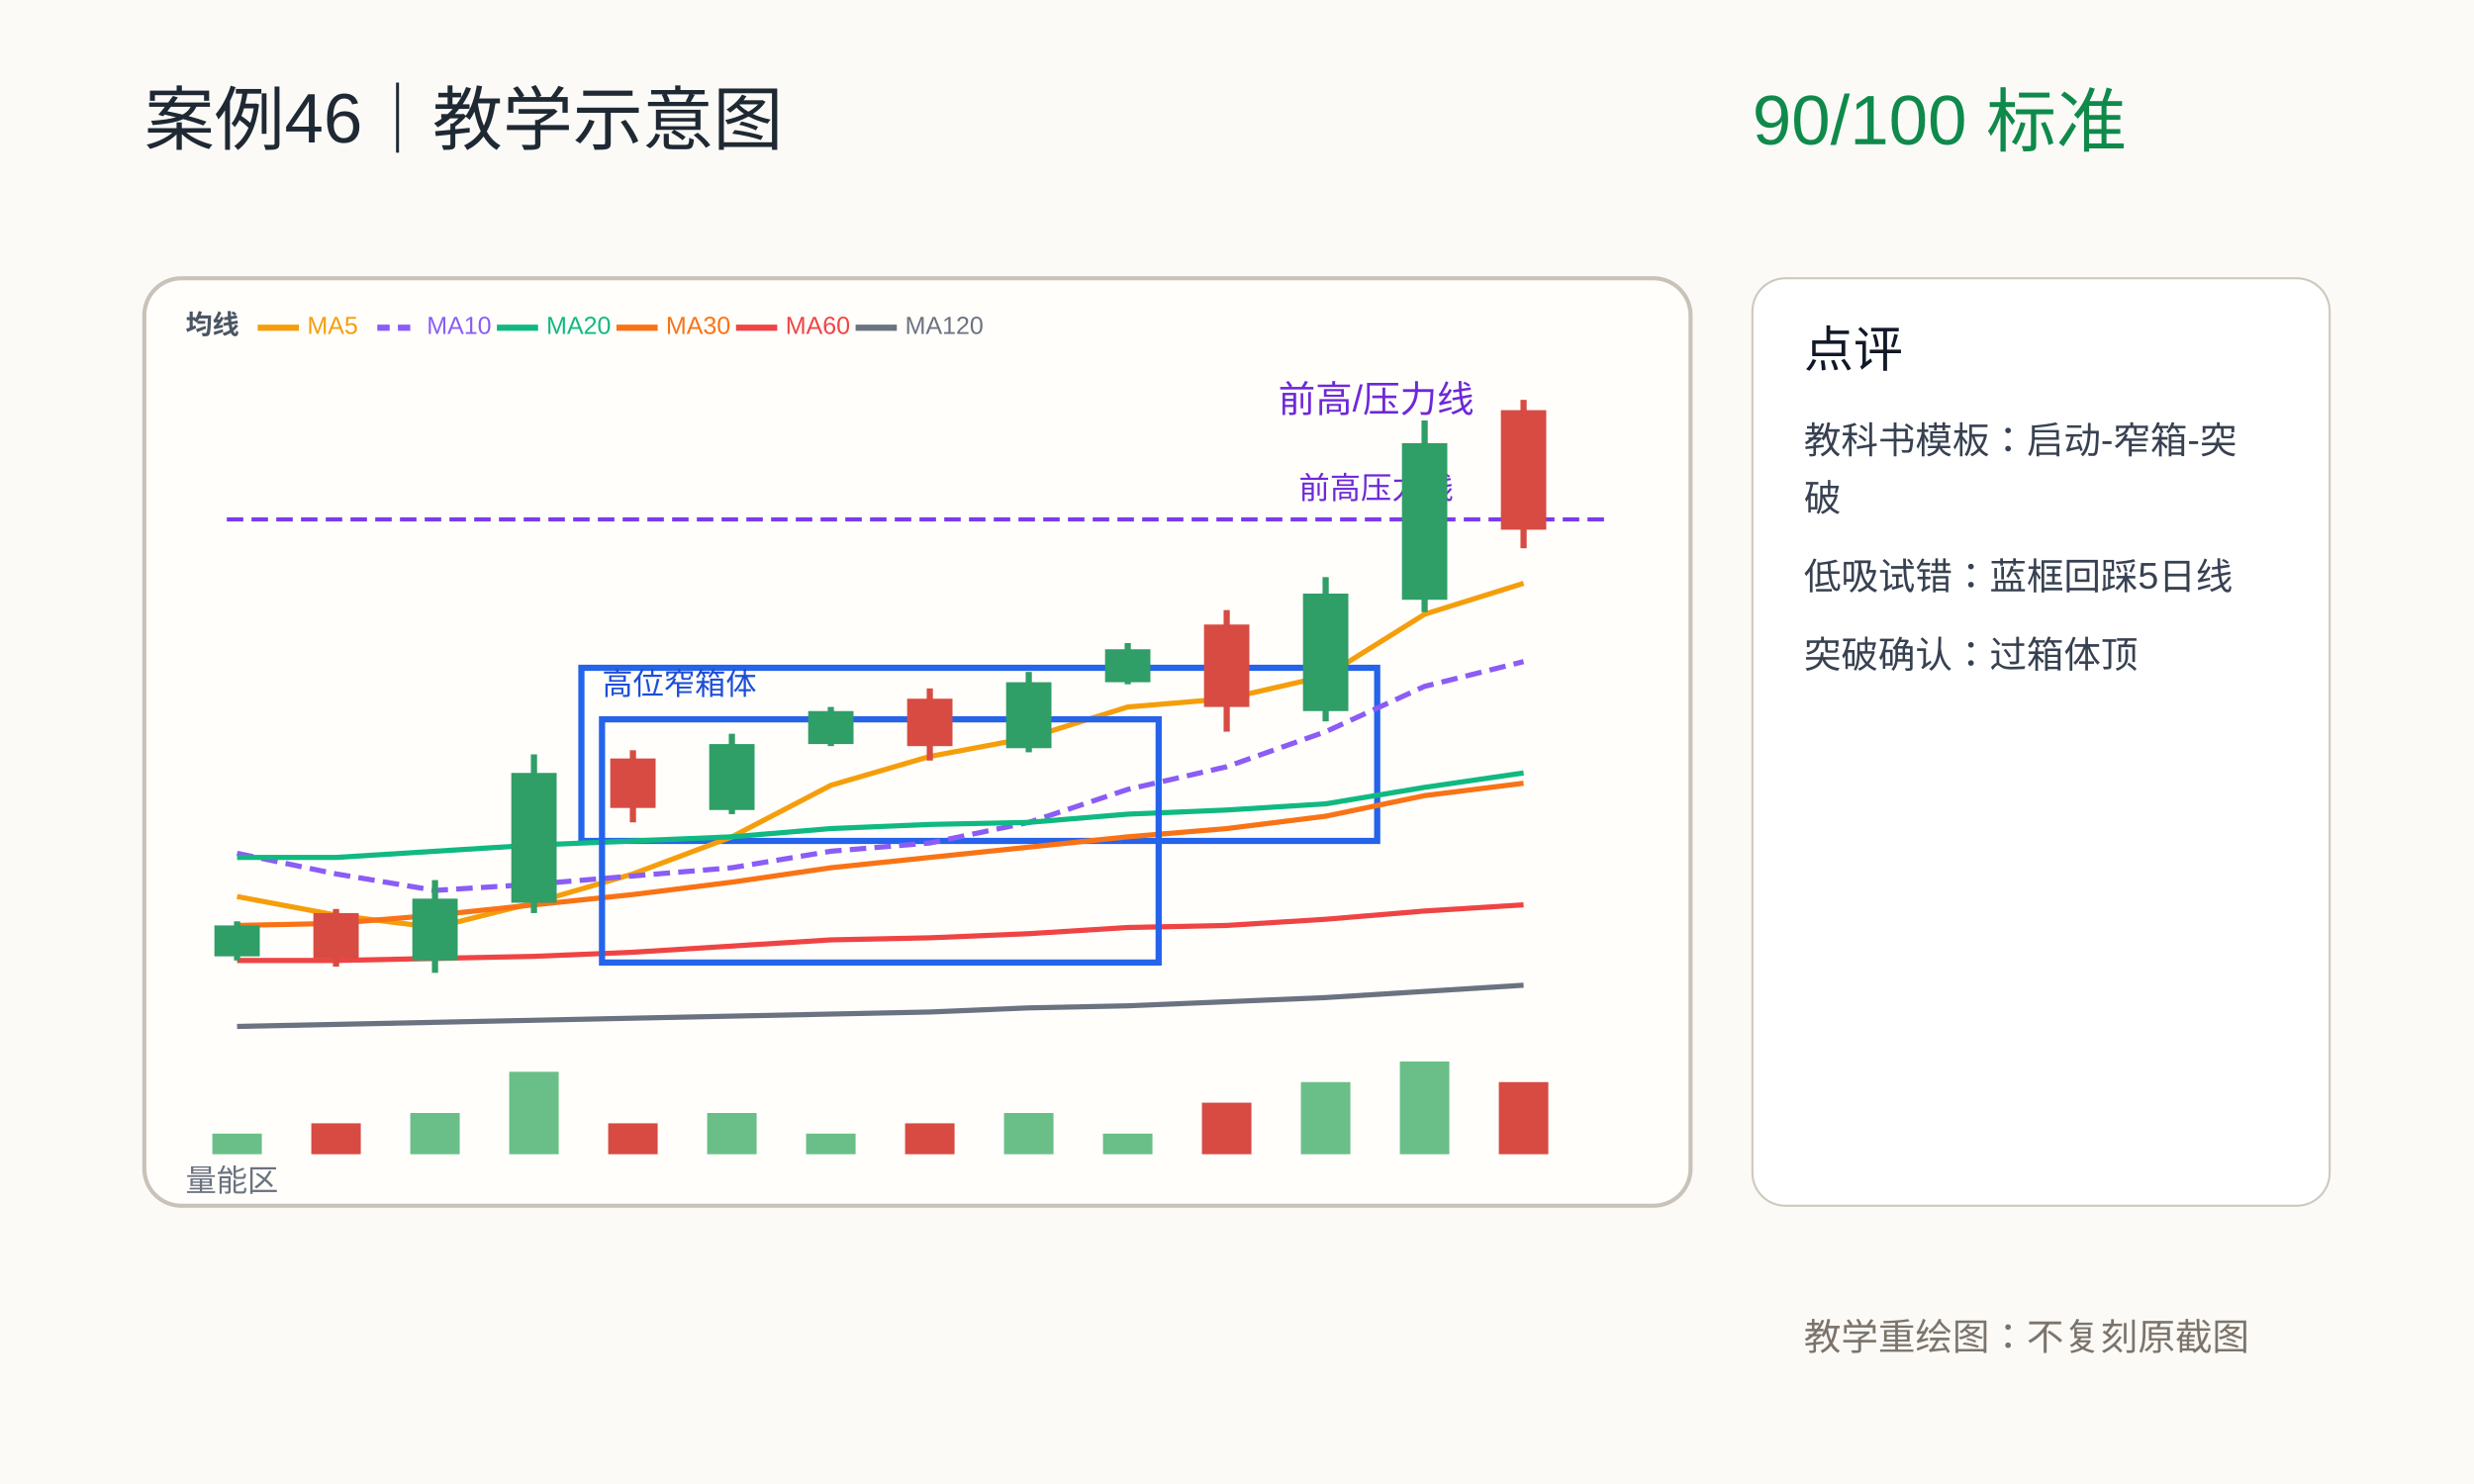
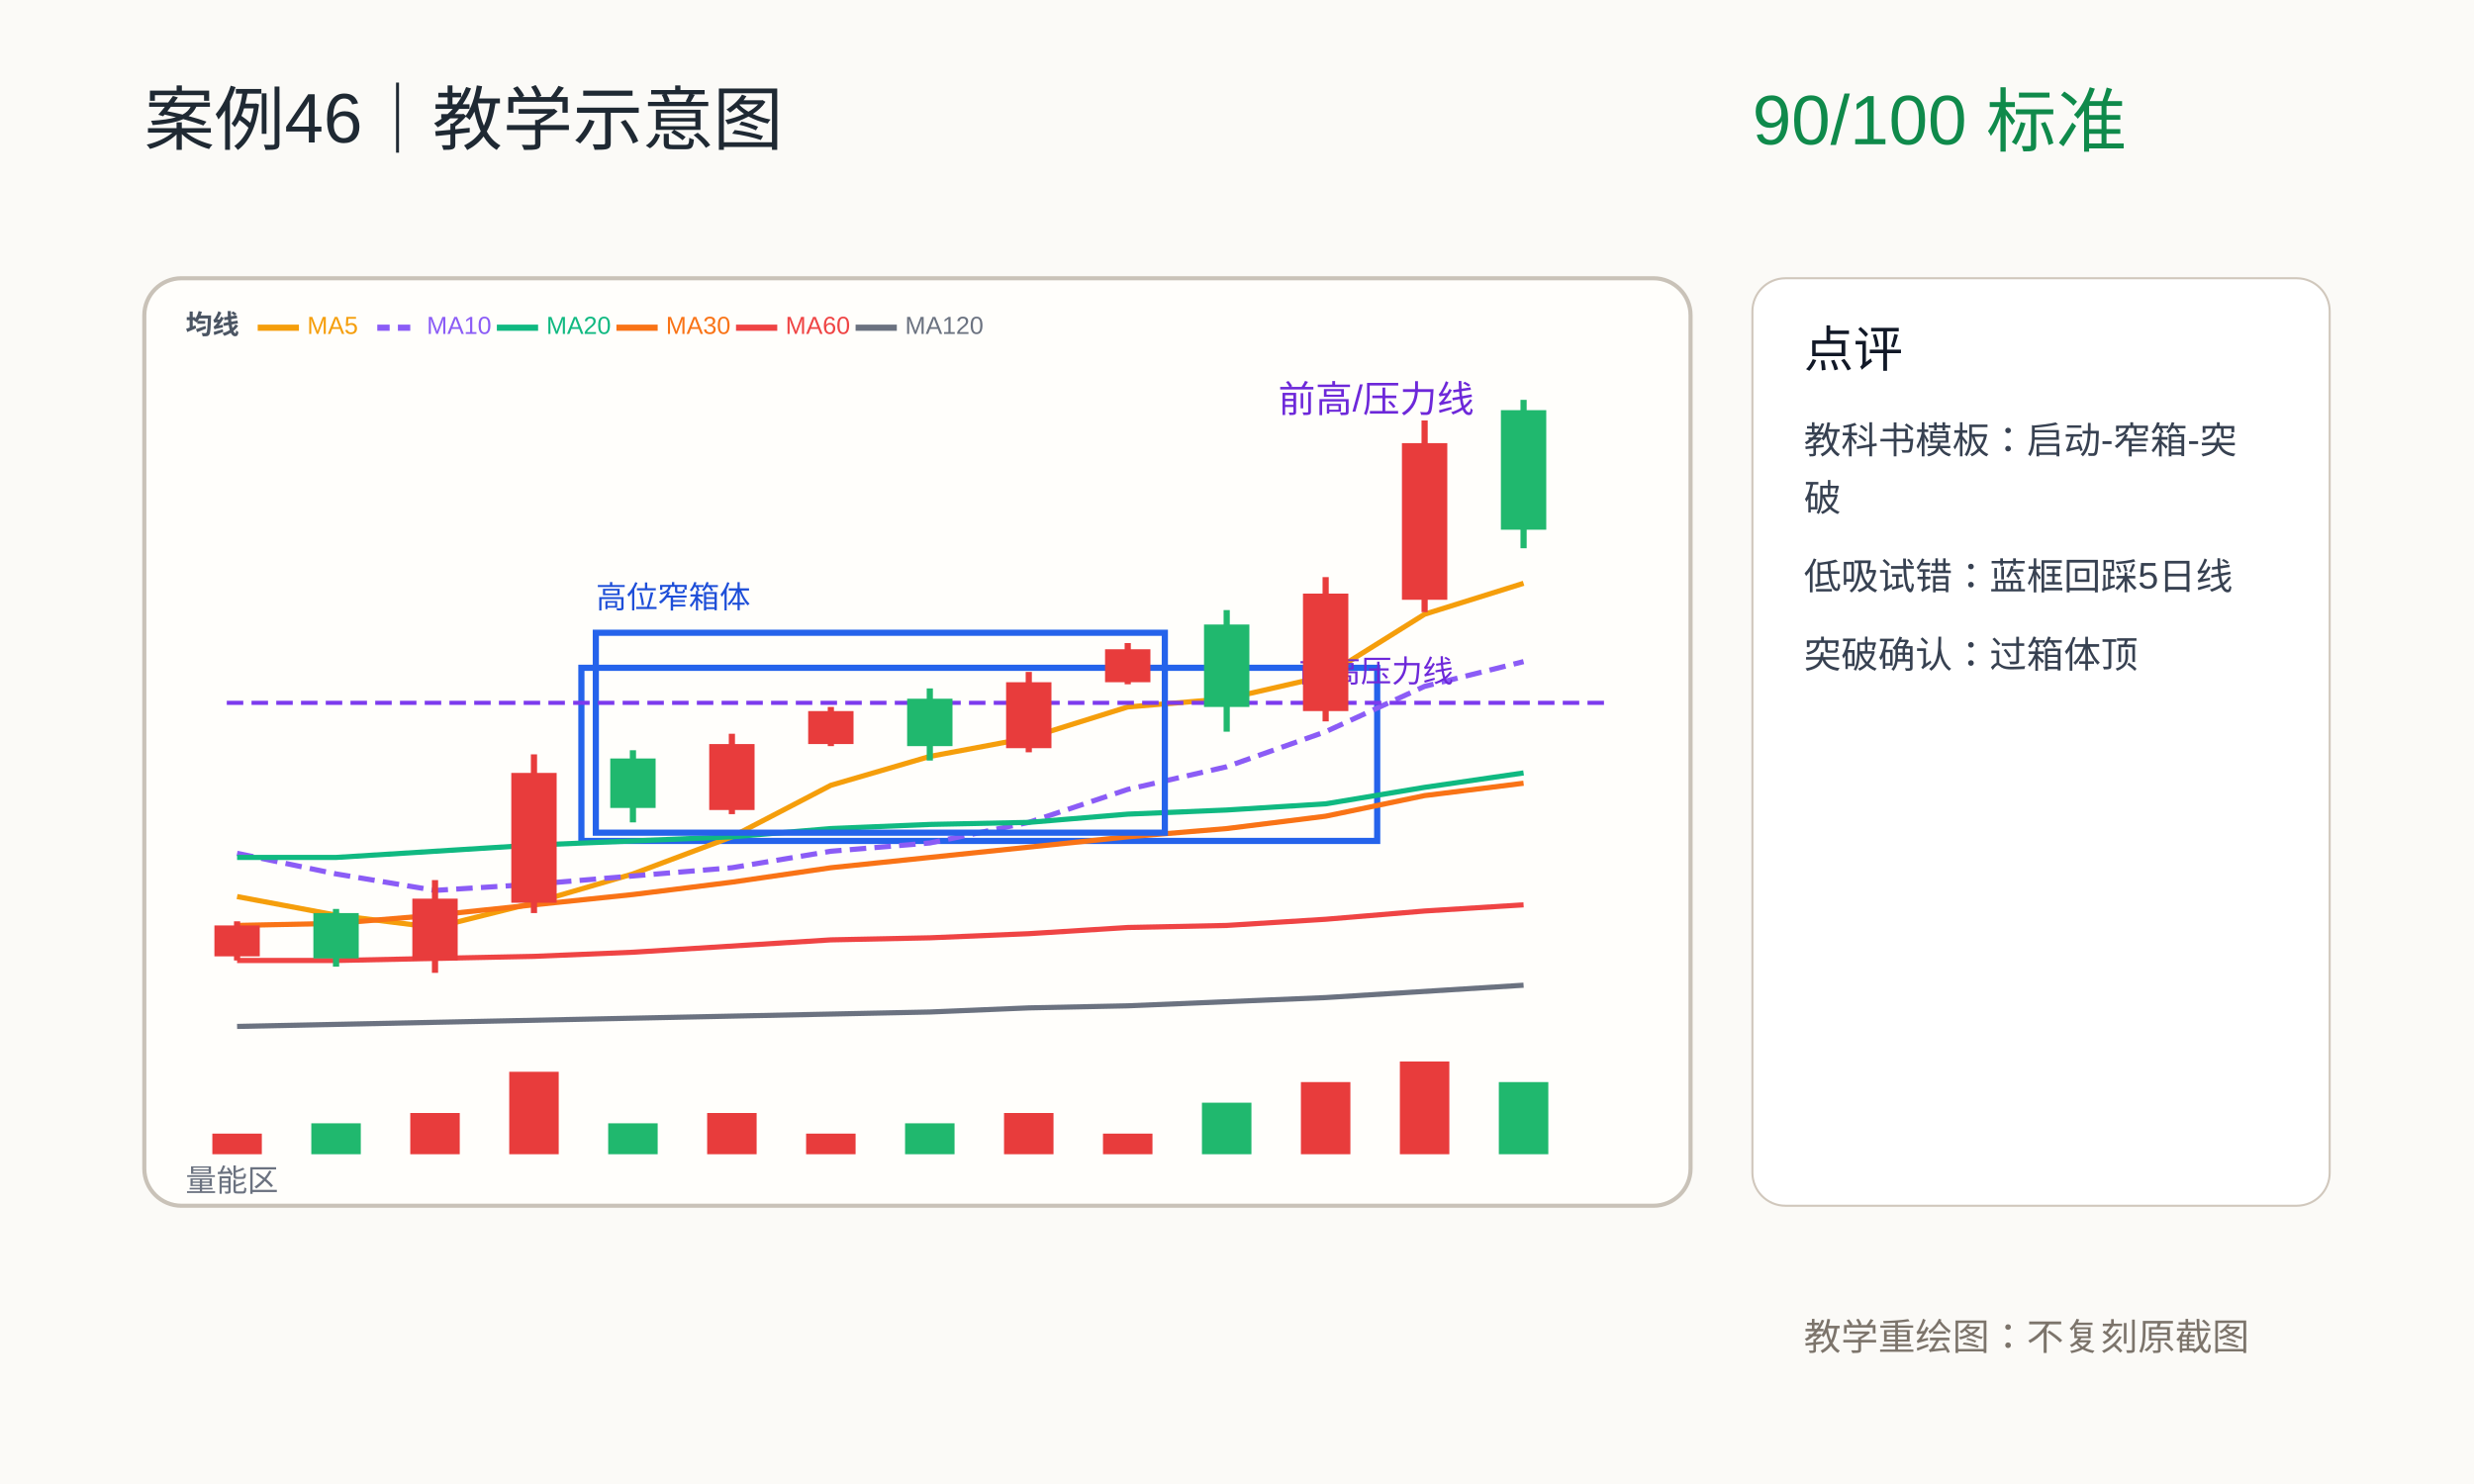
<svg xmlns="http://www.w3.org/2000/svg" width="1200" height="720" viewBox="0 0 1200 720">
  <rect width="1200" height="720" fill="#fbfaf7" />
  <rect x="70" y="135" width="750" height="450" rx="18" fill="#fffefb" stroke="#c9c2b8" stroke-width="2" />
  <text x="70" y="70" font-size="34" font-family="PingFang SC, Arial" fill="#1f2933">案例46｜教学示意图</text>
  <text x="850" y="70" font-size="34" font-family="PingFang SC, Arial" fill="#0f8a4b">90/100  标准</text>
  <text x="620" y="200" font-size="18" font-family="PingFang SC, Arial" fill="#6d28d9">前高/压力线</text>
  <rect x="282" y="324" width="386" height="84" fill="none" stroke="#2563eb" stroke-width="3" />
  <text x="90" y="162" font-size="13" font-family="PingFang SC, Arial" fill="#4b5563" font-weight="bold">均线</text>
  <line x1="125" y1="159" x2="145" y2="159" stroke="#f59e0b" stroke-width="3" />
  <text x="149" y="162" font-size="12" font-family="PingFang SC, Arial" fill="#f59e0b">MA5</text>
  <line x1="183" y1="159" x2="203" y2="159" stroke="#8b5cf6" stroke-width="3" stroke-dasharray="6,4" />
  <text x="207" y="162" font-size="12" font-family="PingFang SC, Arial" fill="#8b5cf6">MA10</text>
  <line x1="241" y1="159" x2="261" y2="159" stroke="#10b981" stroke-width="3" />
  <text x="265" y="162" font-size="12" font-family="PingFang SC, Arial" fill="#10b981">MA20</text>
  <line x1="299" y1="159" x2="319" y2="159" stroke="#f97316" stroke-width="3" />
  <text x="323" y="162" font-size="12" font-family="PingFang SC, Arial" fill="#f97316">MA30</text>
  <line x1="357" y1="159" x2="377" y2="159" stroke="#ef4444" stroke-width="3" />
  <text x="381" y="162" font-size="12" font-family="PingFang SC, Arial" fill="#ef4444">MA60</text>
  <line x1="415" y1="159" x2="435" y2="159" stroke="#6b7280" stroke-width="3" />
  <text x="439" y="162" font-size="12" font-family="PingFang SC, Arial" fill="#6b7280">MA120</text>
  <polyline points="115,435 163,444 211,450 259,438 307,424 355,406 403,381 451,367 499,358 547,343 595,339 643,328 691,298 739,283" fill="none" stroke="#f59e0b" stroke-width="2.5" />
  <polyline points="115,414 163,424 211,432 259,429 307,425 355,421 403,413 451,409 499,399 547,383 595,372 643,355 691,333 739,321" fill="none" stroke="#8b5cf6" stroke-width="2.5" stroke-dasharray="8,4" />
  <polyline points="115,416 163,416 211,413 259,410 307,408 355,406 403,402 451,400 499,399 547,395 595,393 643,390 691,382 739,375" fill="none" stroke="#10b981" stroke-width="2.5" />
  <polyline points="115,449 163,448 211,444 259,439 307,434 355,428 403,421 451,416 499,411 547,406 595,402 643,396 691,386 739,380" fill="none" stroke="#f97316" stroke-width="2.5" />
  <polyline points="115,466 163,466 211,465 259,464 307,462 355,459 403,456 451,455 499,453 547,450 595,449 643,446 691,442 739,439" fill="none" stroke="#ef4444" stroke-width="2.5" />
  <polyline points="115,498 163,497 211,496 259,495 307,494 355,493 403,492 451,491 499,489 547,488 595,486 643,484 691,481 739,478" fill="none" stroke="#6b7280" stroke-width="2.5" />
-   <line x1="110" y1="252" x2="780" y2="252" stroke="#7c3aed" stroke-width="2" stroke-dasharray="8,4" />
-   <text x="630" y="242" font-size="15" font-family="PingFang SC, Arial" fill="#6d28d9">前高压力线</text>
-   <rect x="292" y="349" width="270" height="118" fill="none" stroke="#2563eb" stroke-width="3" />
-   <text x="292" y="337" font-size="15" font-family="PingFang SC, Arial" fill="#1d4ed8">高位窄箱体</text>
-   <line x1="115" y1="447" x2="115" y2="466" stroke="#2f9e67" stroke-width="3" />
-   <rect x="104" y="449" width="22" height="15" fill="#2f9e67" />
-   <line x1="163" y1="441" x2="163" y2="469" stroke="#d74b42" stroke-width="3" />
-   <rect x="152" y="443" width="22" height="22" fill="#d74b42" />
-   <line x1="211" y1="427" x2="211" y2="472" stroke="#2f9e67" stroke-width="3" />
-   <rect x="200" y="436" width="22" height="30" fill="#2f9e67" />
-   <line x1="259" y1="366" x2="259" y2="443" stroke="#2f9e67" stroke-width="3" />
-   <rect x="248" y="375" width="22" height="63" fill="#2f9e67" />
-   <line x1="307" y1="364" x2="307" y2="399" stroke="#d74b42" stroke-width="3" />
-   <rect x="296" y="368" width="22" height="24" fill="#d74b42" />
-   <line x1="355" y1="356" x2="355" y2="395" stroke="#2f9e67" stroke-width="3" />
-   <rect x="344" y="361" width="22" height="32" fill="#2f9e67" />
-   <line x1="403" y1="343" x2="403" y2="362" stroke="#2f9e67" stroke-width="3" />
-   <rect x="392" y="345" width="22" height="16" fill="#2f9e67" />
-   <line x1="451" y1="334" x2="451" y2="369" stroke="#d74b42" stroke-width="3" />
-   <rect x="440" y="339" width="22" height="23" fill="#d74b42" />
-   <line x1="499" y1="326" x2="499" y2="365" stroke="#2f9e67" stroke-width="3" />
-   <rect x="488" y="331" width="22" height="32" fill="#2f9e67" />
-   <line x1="547" y1="312" x2="547" y2="332" stroke="#2f9e67" stroke-width="3" />
-   <rect x="536" y="315" width="22" height="16" fill="#2f9e67" />
-   <line x1="595" y1="296" x2="595" y2="355" stroke="#d74b42" stroke-width="3" />
-   <rect x="584" y="303" width="22" height="40" fill="#d74b42" />
-   <line x1="643" y1="280" x2="643" y2="350" stroke="#2f9e67" stroke-width="3" />
-   <rect x="632" y="288" width="22" height="57" fill="#2f9e67" />
-   <line x1="691" y1="204" x2="691" y2="297" stroke="#2f9e67" stroke-width="3" />
-   <rect x="680" y="215" width="22" height="76" fill="#2f9e67" />
-   <line x1="739" y1="194" x2="739" y2="266" stroke="#d74b42" stroke-width="3" />
-   <rect x="728" y="199" width="22" height="58" fill="#d74b42" />
-   <rect x="103" y="550" width="24" height="10" fill="#6abf88" />
-   <rect x="151" y="545" width="24" height="15" fill="#d74b42" />
-   <rect x="199" y="540" width="24" height="20" fill="#6abf88" />
-   <rect x="247" y="520" width="24" height="40" fill="#6abf88" />
-   <rect x="295" y="545" width="24" height="15" fill="#d74b42" />
-   <rect x="343" y="540" width="24" height="20" fill="#6abf88" />
-   <rect x="391" y="550" width="24" height="10" fill="#6abf88" />
-   <rect x="439" y="545" width="24" height="15" fill="#d74b42" />
-   <rect x="487" y="540" width="24" height="20" fill="#6abf88" />
-   <rect x="535" y="550" width="24" height="10" fill="#6abf88" />
-   <rect x="583" y="535" width="24" height="25" fill="#d74b42" />
-   <rect x="631" y="525" width="24" height="35" fill="#6abf88" />
-   <rect x="679" y="515" width="24" height="45" fill="#6abf88" />
-   <rect x="727" y="525" width="24" height="35" fill="#d74b42" />
+   <rect x="289" y="307" width="276" height="97" fill="none" stroke="#2563eb" stroke-width="3" />
+   <text x="289" y="295" font-size="15" font-family="PingFang SC, Arial" fill="#1d4ed8">高位窄箱体</text>
+   <line x1="110" y1="341" x2="780" y2="341" stroke="#7c3aed" stroke-width="2" stroke-dasharray="8,4" />
+   <text x="630" y="331" font-size="15" font-family="PingFang SC, Arial" fill="#6d28d9">前高压力线</text>
+   <line x1="115" y1="447" x2="115" y2="466" stroke="#e83c3c" stroke-width="3" />
+   <rect x="104" y="449" width="22" height="15" fill="#e83c3c" />
+   <line x1="163" y1="441" x2="163" y2="469" stroke="#20b86e" stroke-width="3" />
+   <rect x="152" y="443" width="22" height="22" fill="#20b86e" />
+   <line x1="211" y1="427" x2="211" y2="472" stroke="#e83c3c" stroke-width="3" />
+   <rect x="200" y="436" width="22" height="30" fill="#e83c3c" />
+   <line x1="259" y1="366" x2="259" y2="443" stroke="#e83c3c" stroke-width="3" />
+   <rect x="248" y="375" width="22" height="63" fill="#e83c3c" />
+   <line x1="307" y1="364" x2="307" y2="399" stroke="#20b86e" stroke-width="3" />
+   <rect x="296" y="368" width="22" height="24" fill="#20b86e" />
+   <line x1="355" y1="356" x2="355" y2="395" stroke="#e83c3c" stroke-width="3" />
+   <rect x="344" y="361" width="22" height="32" fill="#e83c3c" />
+   <line x1="403" y1="343" x2="403" y2="362" stroke="#e83c3c" stroke-width="3" />
+   <rect x="392" y="345" width="22" height="16" fill="#e83c3c" />
+   <line x1="451" y1="334" x2="451" y2="369" stroke="#20b86e" stroke-width="3" />
+   <rect x="440" y="339" width="22" height="23" fill="#20b86e" />
+   <line x1="499" y1="326" x2="499" y2="365" stroke="#e83c3c" stroke-width="3" />
+   <rect x="488" y="331" width="22" height="32" fill="#e83c3c" />
+   <line x1="547" y1="312" x2="547" y2="332" stroke="#e83c3c" stroke-width="3" />
+   <rect x="536" y="315" width="22" height="16" fill="#e83c3c" />
+   <line x1="595" y1="296" x2="595" y2="355" stroke="#20b86e" stroke-width="3" />
+   <rect x="584" y="303" width="22" height="40" fill="#20b86e" />
+   <line x1="643" y1="280" x2="643" y2="350" stroke="#e83c3c" stroke-width="3" />
+   <rect x="632" y="288" width="22" height="57" fill="#e83c3c" />
+   <line x1="691" y1="204" x2="691" y2="297" stroke="#e83c3c" stroke-width="3" />
+   <rect x="680" y="215" width="22" height="76" fill="#e83c3c" />
+   <line x1="739" y1="194" x2="739" y2="266" stroke="#20b86e" stroke-width="3" />
+   <rect x="728" y="199" width="22" height="58" fill="#20b86e" />
+   <rect x="103" y="550" width="24" height="10" fill="#e83c3c" />
+   <rect x="151" y="545" width="24" height="15" fill="#20b86e" />
+   <rect x="199" y="540" width="24" height="20" fill="#e83c3c" />
+   <rect x="247" y="520" width="24" height="40" fill="#e83c3c" />
+   <rect x="295" y="545" width="24" height="15" fill="#20b86e" />
+   <rect x="343" y="540" width="24" height="20" fill="#e83c3c" />
+   <rect x="391" y="550" width="24" height="10" fill="#e83c3c" />
+   <rect x="439" y="545" width="24" height="15" fill="#20b86e" />
+   <rect x="487" y="540" width="24" height="20" fill="#e83c3c" />
+   <rect x="535" y="550" width="24" height="10" fill="#e83c3c" />
+   <rect x="583" y="535" width="24" height="25" fill="#20b86e" />
+   <rect x="631" y="525" width="24" height="35" fill="#e83c3c" />
+   <rect x="679" y="515" width="24" height="45" fill="#e83c3c" />
+   <rect x="727" y="525" width="24" height="35" fill="#20b86e" />
  <text x="90" y="578" font-size="15" font-family="PingFang SC, Arial" fill="#6b7280">量能区</text>
  <rect x="850" y="135" width="280" height="450" rx="16" fill="#ffffff" stroke="#d0c7bc" />
  <text x="875" y="178" font-size="24" font-family="PingFang SC, Arial" fill="#111827">点评</text>
  <text x="875" y="220" font-size="18" font-family="PingFang SC, Arial" fill="#374151">教科书模板：启动-窄箱-突</text>
  <text x="875" y="248" font-size="18" font-family="PingFang SC, Arial" fill="#374151">破</text>
  <text x="875" y="286" font-size="18" font-family="PingFang SC, Arial" fill="#374151">低吸试错：蓝框回踩5日线</text>
  <text x="875" y="324" font-size="18" font-family="PingFang SC, Arial" fill="#374151">突破确认：过箱体顶</text>
  <text x="875" y="655" font-size="18" font-family="PingFang SC, Arial" fill="#7c746b">教学重绘图：不复刻原截图</text>
</svg>
